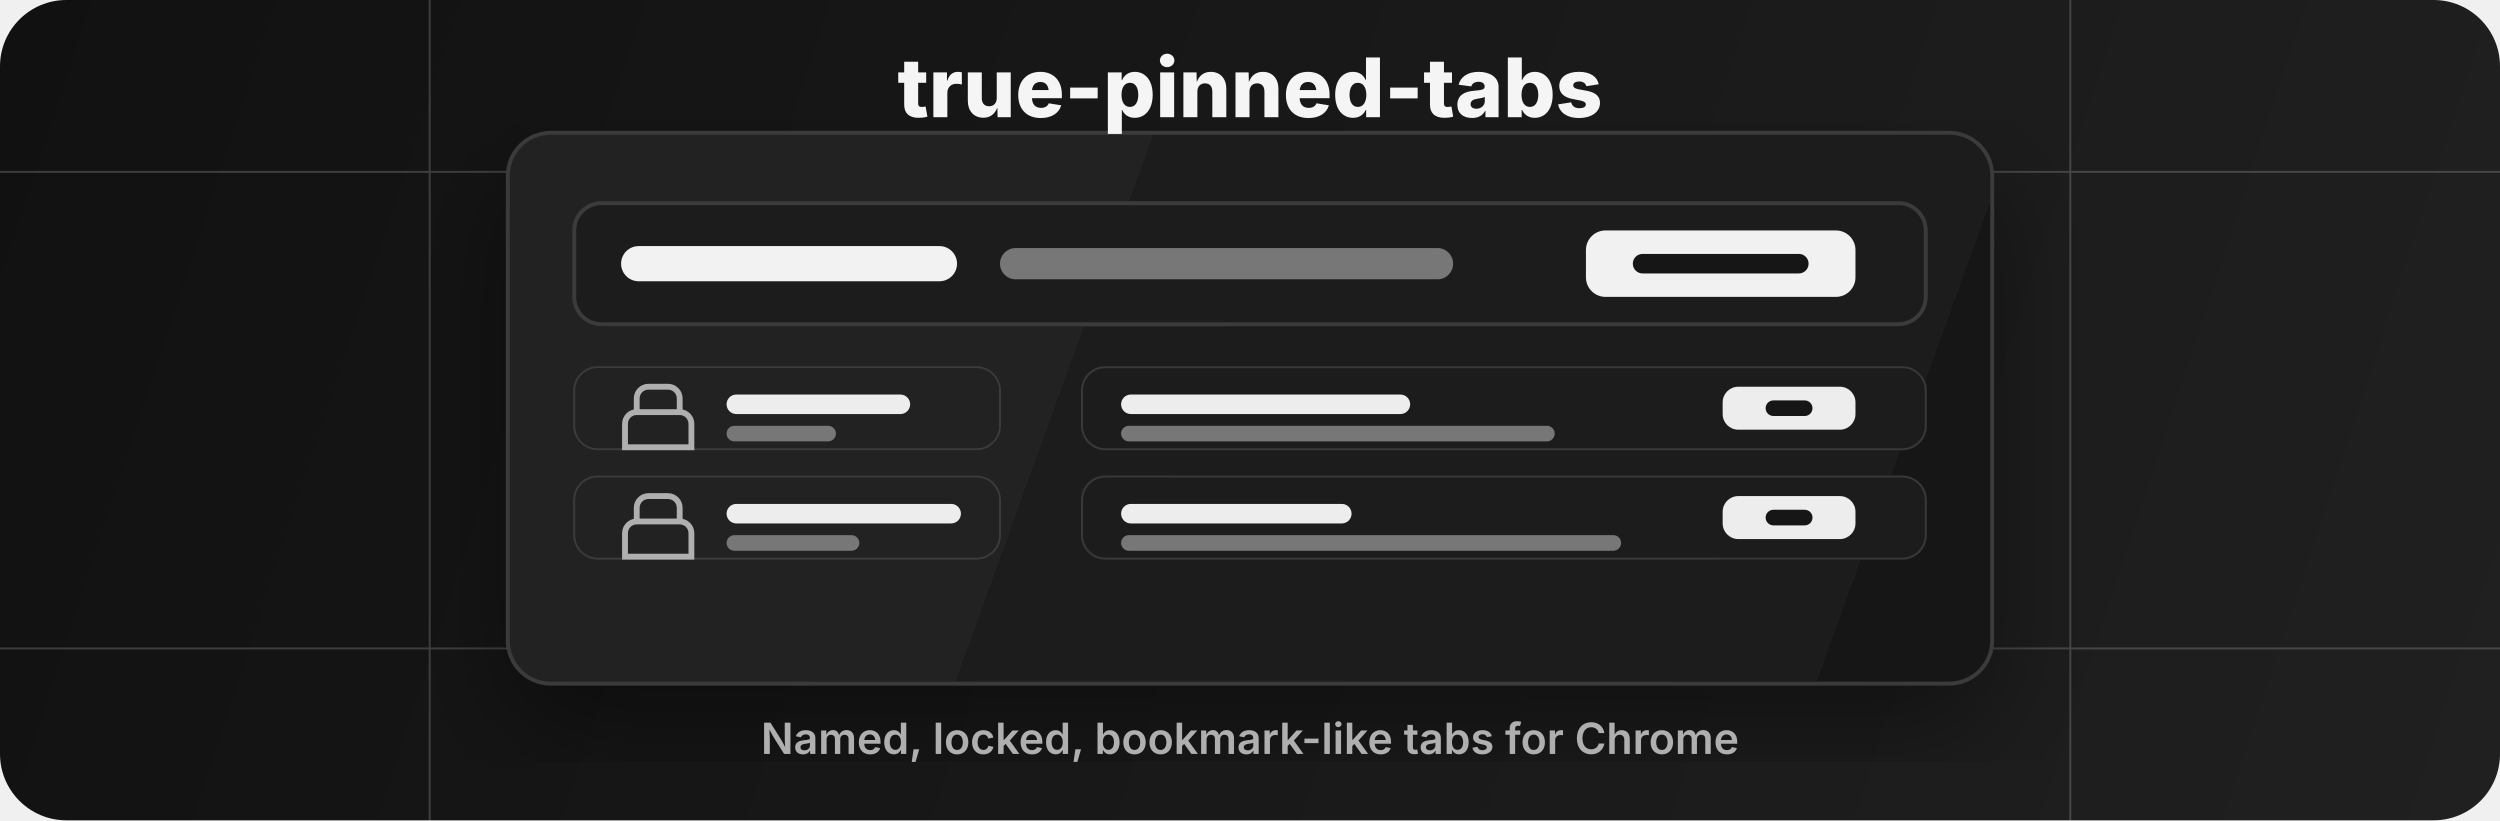
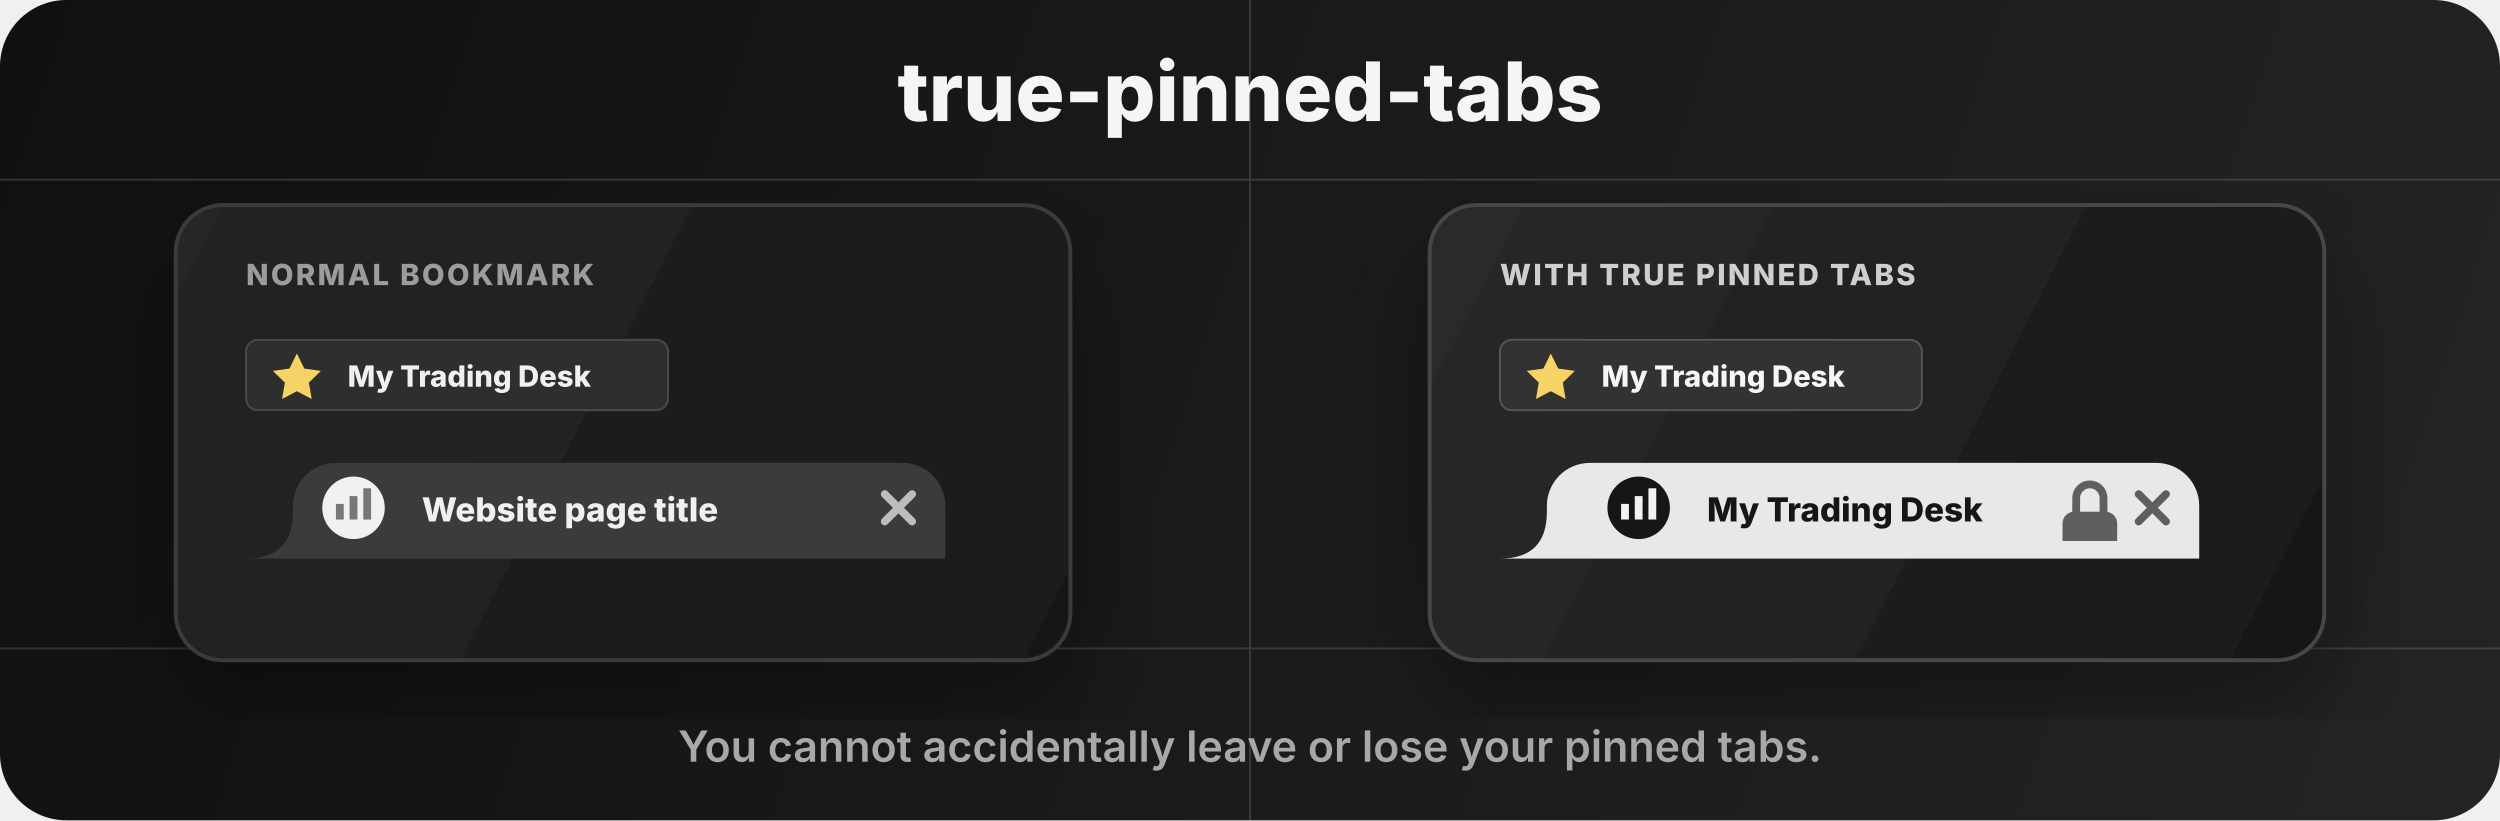
<svg xmlns="http://www.w3.org/2000/svg" width="1280" height="420" viewBox="0 0 1280 420" fill="none" role="img" aria-labelledby="title desc">
  <defs>
    <linearGradient id="bg" x1="0" y1="0" x2="1280" y2="420" gradientUnits="userSpaceOnUse">
-       <stop stop-color="#111111" />
-       <stop offset="1" stop-color="#202020" />
+       <stop stop-color="#101010" />
+       <stop offset="1" stop-color="#242424" />
    </linearGradient>
-     <linearGradient id="panel" x1="260" y1="68" x2="1040" y2="350" gradientUnits="userSpaceOnUse">
-       <stop stop-color="#242424" />
+     <linearGradient id="panelA" x1="90" y1="105" x2="548" y2="338" gradientUnits="userSpaceOnUse">
+       <stop stop-color="#252525" />
+       <stop offset="1" stop-color="#191919" />
+     </linearGradient>
+     <linearGradient id="panelB" x1="732" y1="105" x2="1190" y2="338" gradientUnits="userSpaceOnUse">
+       <stop stop-color="#2A2A2A" />
      <stop offset="1" stop-color="#181818" />
    </linearGradient>
-     <filter id="shadow" x="216" y="38" width="848" height="352" filterUnits="userSpaceOnUse" color-interpolation-filters="sRGB">
-       <feDropShadow dx="0" dy="24" stdDeviation="28" flood-color="#000000" flood-opacity="0.38" />
+     <filter id="shadow" x="52" y="68" width="1176" height="300" filterUnits="userSpaceOnUse" color-interpolation-filters="sRGB">
+       <feDropShadow dx="0" dy="24" stdDeviation="26" flood-color="#000000" flood-opacity="0.36" />
    </filter>
  </defs>
  <rect width="1280" height="420" rx="34" fill="url(#bg)" />
-   <g opacity="0.18">
+   <g opacity="0.14">
+     <path d="M0 92H1280" stroke="#FFFFFF" />
    <path d="M0 332H1280" stroke="#FFFFFF" />
-     <path d="M0 88H1280" stroke="#FFFFFF" />
-     <path d="M220 0V420" stroke="#FFFFFF" />
-     <path d="M1060 0V420" stroke="#FFFFFF" />
+     <path d="M640 0V420" stroke="#FFFFFF" />
+   </g>
+   <text x="640" y="62" text-anchor="middle" fill="#F5F5F5" font-family="Inter, ui-sans-serif, system-ui, -apple-system, BlinkMacSystemFont, Segoe UI, sans-serif" font-size="42" font-weight="820">true-pinned-tabs</text>
+   <text x="640" y="390" text-anchor="middle" fill="#A8A8A8" font-family="Inter, ui-sans-serif, system-ui, -apple-system, BlinkMacSystemFont, Segoe UI, sans-serif" font-size="22" font-weight="620">You cannot accidentally leave or lose your pinned tabs.</text>
+   <g filter="url(#shadow)">
+     <rect x="90" y="105" width="458" height="233" rx="24" fill="url(#panelA)" stroke="#3B3B3B" stroke-width="2" />
+     <text x="126" y="146" fill="#9C9C9C" font-family="Inter, ui-sans-serif, system-ui, -apple-system, BlinkMacSystemFont, Segoe UI, sans-serif" font-size="15" font-weight="760" letter-spacing="0.08em">NORMAL BOOKMARK</text>
+     <rect x="126" y="174" width="216" height="36" rx="6" fill="#2D2D2D" stroke="#4A4A4A" />
+     <path d="M152 181L155.8 188.7L164.3 189.9L158.15 195.9L159.6 204.3L152 200.3L144.4 204.3L145.85 195.9L139.7 189.9L148.2 188.7L152 181Z" fill="#F6D365" />
+     <text x="178" y="198" fill="#F0F0F0" font-family="Inter, ui-sans-serif, system-ui, -apple-system, BlinkMacSystemFont, Segoe UI, sans-serif" font-size="15" font-weight="760">My Trading Desk</text>
+     <path d="M126 286C142 286 150 278 150 262V259C150 246.85 159.85 237 172 237H462C474.15 237 484 246.85 484 259V286H126Z" fill="#3B3B3B" />
+     <circle cx="181" cy="260" r="16" fill="#F1F1F1" />
+     <path d="M172 266V258H176V266H172ZM179 266V254H183V266H179ZM186 266V250H190V266H186Z" fill="#777777" />
+     <text x="216" y="267" fill="#F0F0F0" font-family="Inter, ui-sans-serif, system-ui, -apple-system, BlinkMacSystemFont, Segoe UI, sans-serif" font-size="17" font-weight="760">Website page title</text>
+     <path d="M453 253L467 267M467 253L453 267" stroke="#BDBDBD" stroke-width="4" stroke-linecap="round" />
  </g>
  <g filter="url(#shadow)">
-     <rect x="260" y="68" width="760" height="282" rx="22" fill="url(#panel)" stroke="#3A3A3A" stroke-width="2" />
-     <rect x="294" y="104" width="692" height="62" rx="14" fill="#1E1E1E" stroke="#3B3B3B" stroke-width="2" />
-     <rect x="318" y="126" width="172" height="18" rx="9" fill="#F2F2F2" />
-     <rect x="512" y="127" width="232" height="16" rx="8" fill="#777777" />
-     <rect x="812" y="118" width="138" height="34" rx="10" fill="#F1F1F1" />
-     <rect x="836" y="130" width="90" height="10" rx="5" fill="#171717" />
-     <rect x="294" y="188" width="218" height="42" rx="12" fill="#202020" stroke="#3B3B3B" />
-     <path d="M326 211h22a6 6 0 0 1 6 6v12h-34v-12a6 6 0 0 1 6-6Z" stroke="#AFAFAF" stroke-width="3" />
-     <path d="M326 211v-7a6 6 0 0 1 6-6h10a6 6 0 0 1 6 6v7" stroke="#AFAFAF" stroke-width="3" />
-     <rect x="372" y="202" width="94" height="10" rx="5" fill="#EDEDED" />
-     <rect x="372" y="218" width="56" height="8" rx="4" fill="#777777" />
-     <rect x="294" y="244" width="218" height="42" rx="12" fill="#202020" stroke="#3B3B3B" />
-     <path d="M326 267h22a6 6 0 0 1 6 6v12h-34v-12a6 6 0 0 1 6-6Z" stroke="#AFAFAF" stroke-width="3" />
-     <path d="M326 267v-7a6 6 0 0 1 6-6h10a6 6 0 0 1 6 6v7" stroke="#AFAFAF" stroke-width="3" />
-     <rect x="372" y="258" width="120" height="10" rx="5" fill="#EDEDED" />
-     <rect x="372" y="274" width="68" height="8" rx="4" fill="#777777" />
-     <rect x="554" y="188" width="432" height="42" rx="12" fill="#1D1D1D" stroke="#383838" />
-     <rect x="574" y="202" width="148" height="10" rx="5" fill="#EDEDED" />
-     <rect x="574" y="218" width="222" height="8" rx="4" fill="#777777" />
-     <rect x="882" y="198" width="68" height="22" rx="8" fill="#EDEDED" />
-     <rect x="904" y="205" width="24" height="8" rx="4" fill="#171717" />
-     <rect x="554" y="244" width="432" height="42" rx="12" fill="#1D1D1D" stroke="#383838" />
-     <rect x="574" y="258" width="118" height="10" rx="5" fill="#EDEDED" />
-     <rect x="574" y="274" width="256" height="8" rx="4" fill="#777777" />
-     <rect x="882" y="254" width="68" height="22" rx="8" fill="#EDEDED" />
-     <rect x="904" y="261" width="24" height="8" rx="4" fill="#171717" />
+     <rect x="732" y="105" width="458" height="233" rx="24" fill="url(#panelB)" stroke="#474747" stroke-width="2" />
+     <text x="768" y="146" fill="#CFCFCF" font-family="Inter, ui-sans-serif, system-ui, -apple-system, BlinkMacSystemFont, Segoe UI, sans-serif" font-size="15" font-weight="760" letter-spacing="0.08em">WITH TRUE PINNED TABS</text>
+     <rect x="768" y="174" width="216" height="36" rx="6" fill="#303030" stroke="#555555" />
+     <path d="M794 181L797.8 188.7L806.3 189.9L800.15 195.9L801.6 204.3L794 200.3L786.4 204.3L787.85 195.9L781.7 189.9L790.2 188.7L794 181Z" fill="#F6D365" />
+     <text x="820" y="198" fill="#F6F6F6" font-family="Inter, ui-sans-serif, system-ui, -apple-system, BlinkMacSystemFont, Segoe UI, sans-serif" font-size="15" font-weight="780">My Trading Desk</text>
+     <path d="M768 286C784 286 792 278 792 262V259C792 246.85 801.85 237 814 237H1104C1116.15 237 1126 246.85 1126 259V286H768Z" fill="#E8E8E8" />
+     <circle cx="839" cy="260" r="16" fill="#171717" />
+     <path d="M830 266V258H834V266H830ZM837 266V254H841V266H837ZM844 266V250H848V266H844Z" fill="#F2F2F2" />
+     <text x="874" y="267" fill="#151515" font-family="Inter, ui-sans-serif, system-ui, -apple-system, BlinkMacSystemFont, Segoe UI, sans-serif" font-size="17" font-weight="820">My Trading Desk</text>
+     <path d="M1062 262H1078C1081.31 262 1084 264.686 1084 268V277H1056V268C1056 264.686 1058.69 262 1062 262Z" fill="#5F5F5F" />
+     <path d="M1063 262V255C1063 251.134 1066.13 248 1070 248C1073.87 248 1077 251.134 1077 255V262" stroke="#5F5F5F" stroke-width="4" stroke-linecap="round" />
+     <path d="M1095 253L1109 267M1109 253L1095 267" stroke="#5F5F5F" stroke-width="4" stroke-linecap="round" />
  </g>
-   <text x="640" y="60" text-anchor="middle" fill="#F5F5F5" font-family="Inter, ui-sans-serif, system-ui, -apple-system, BlinkMacSystemFont, Segoe UI, sans-serif" font-size="42" font-weight="800">true-pinned-tabs</text>
-   <text x="640" y="386" text-anchor="middle" fill="#AFAFAF" font-family="Inter, ui-sans-serif, system-ui, -apple-system, BlinkMacSystemFont, Segoe UI, sans-serif" font-size="22" font-weight="600">Named, locked, bookmark-like tabs for Chrome</text>
</svg>
